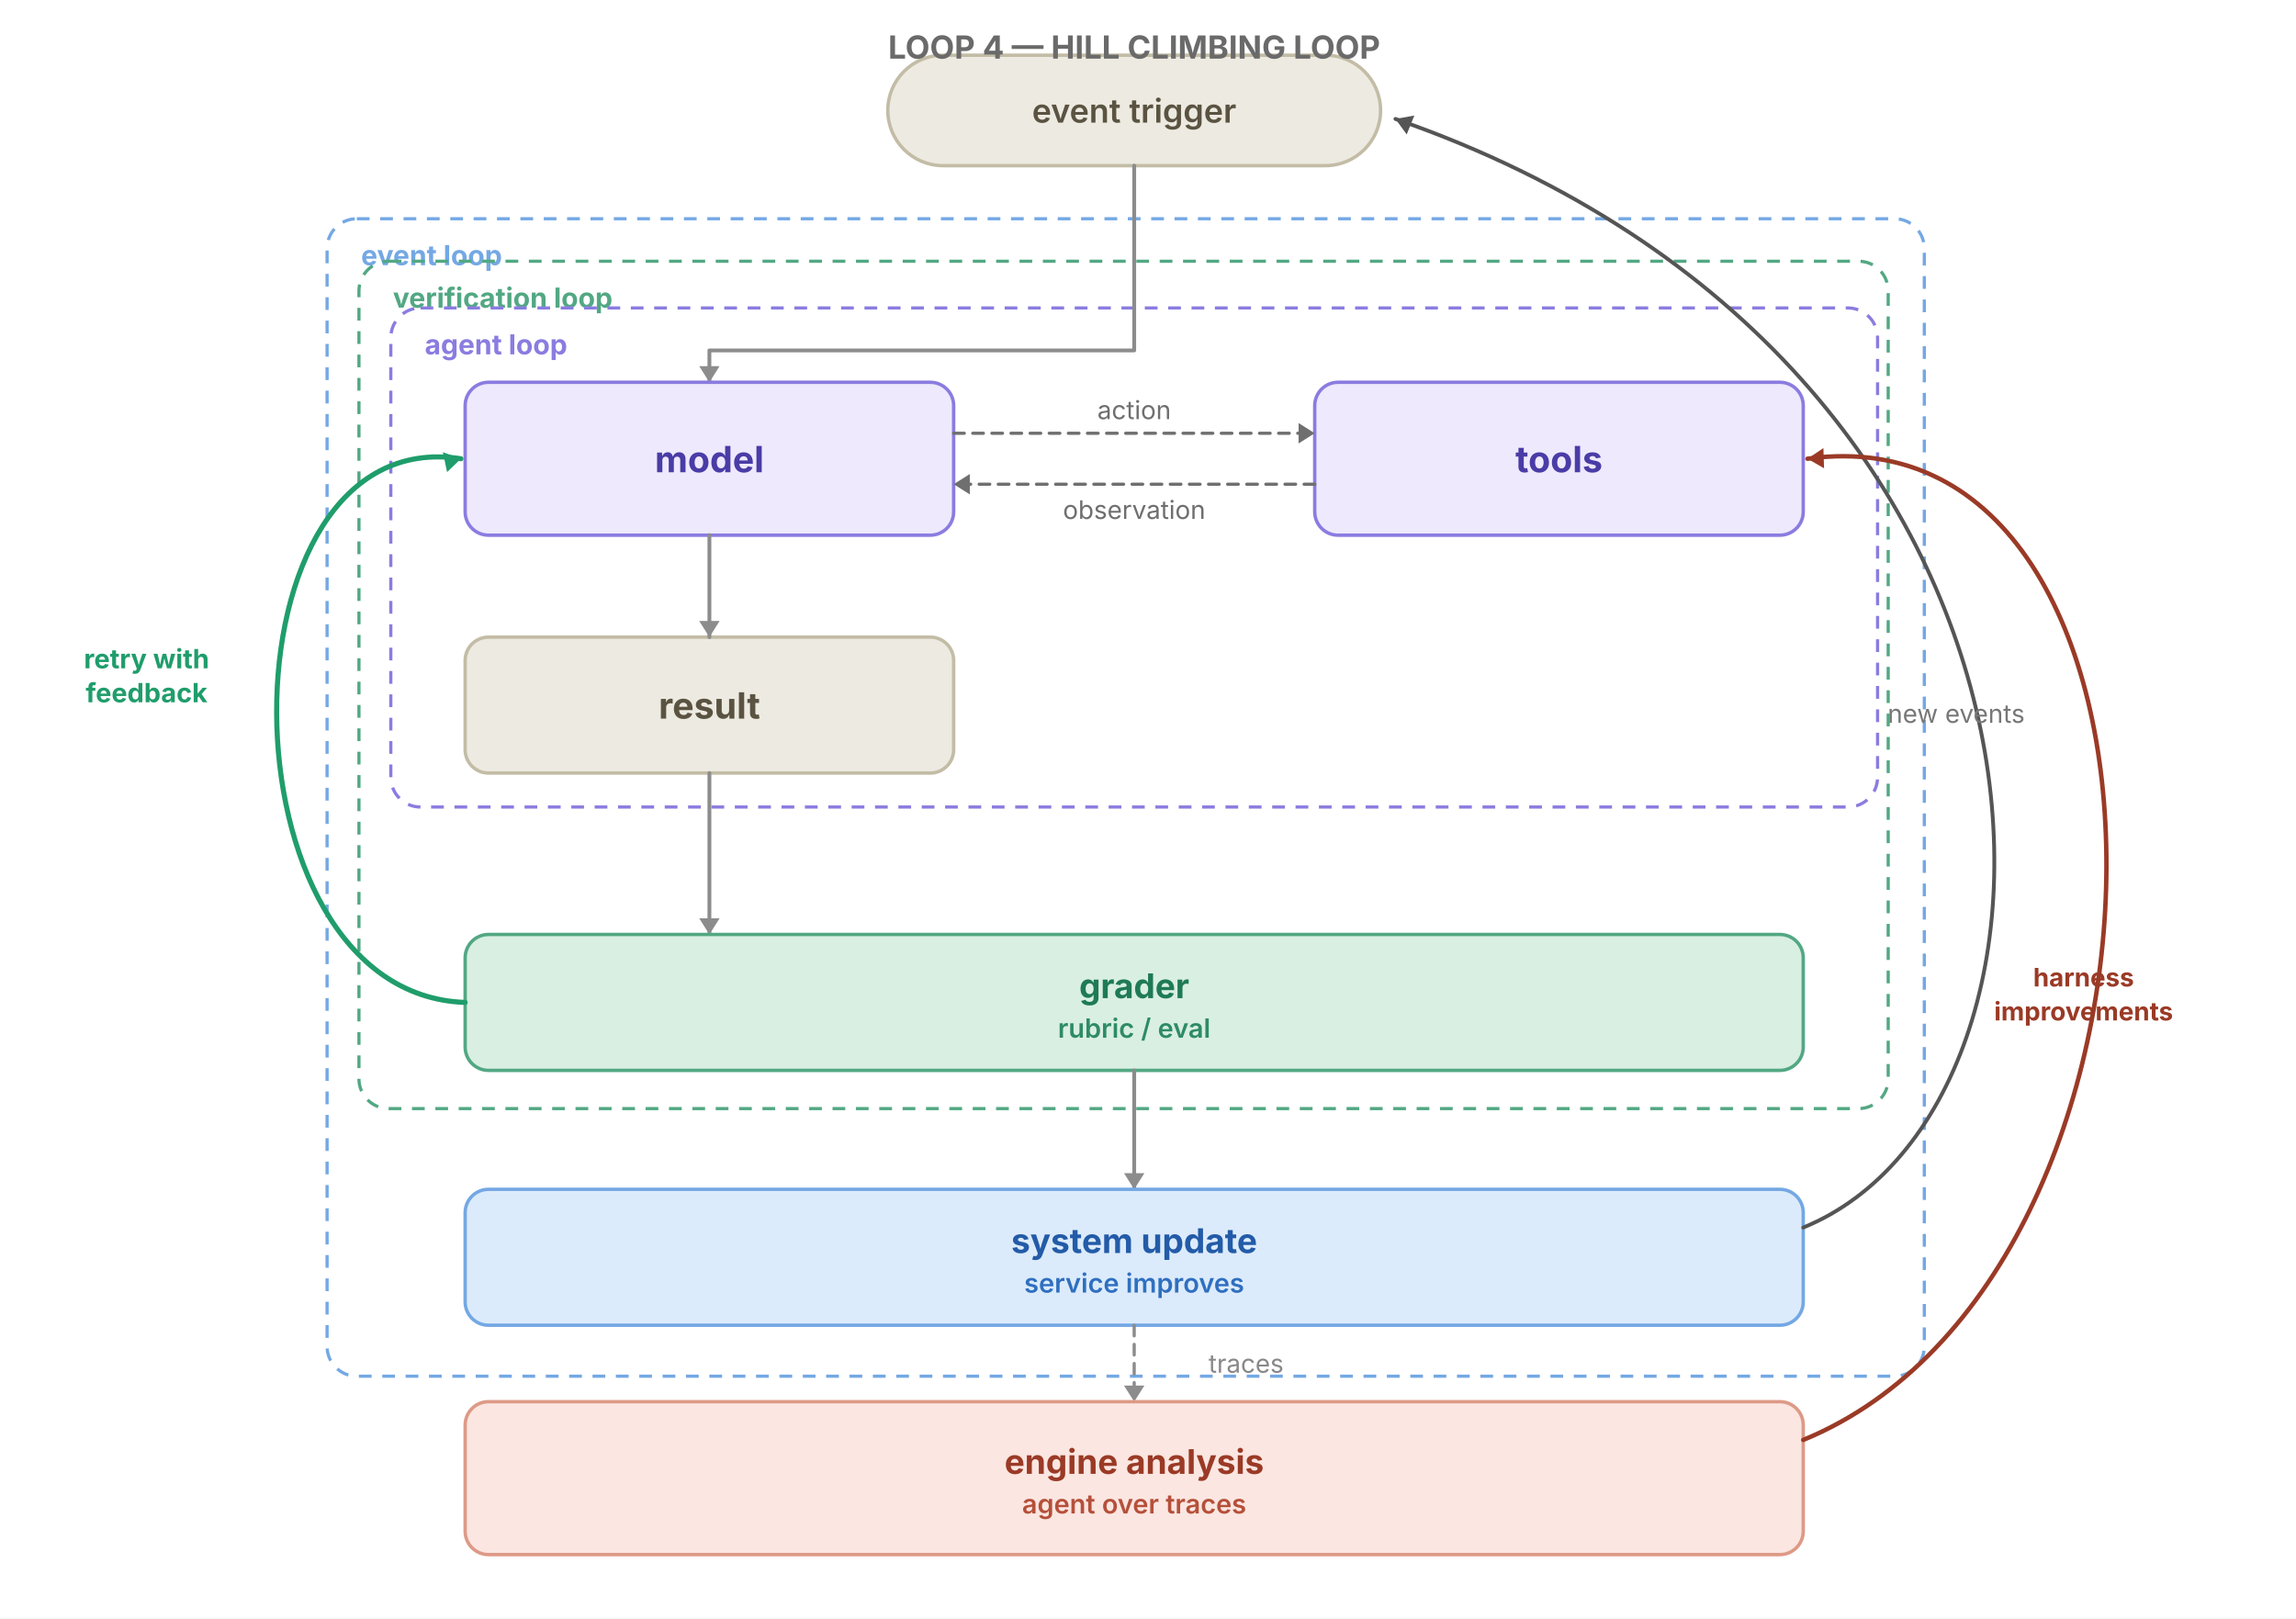
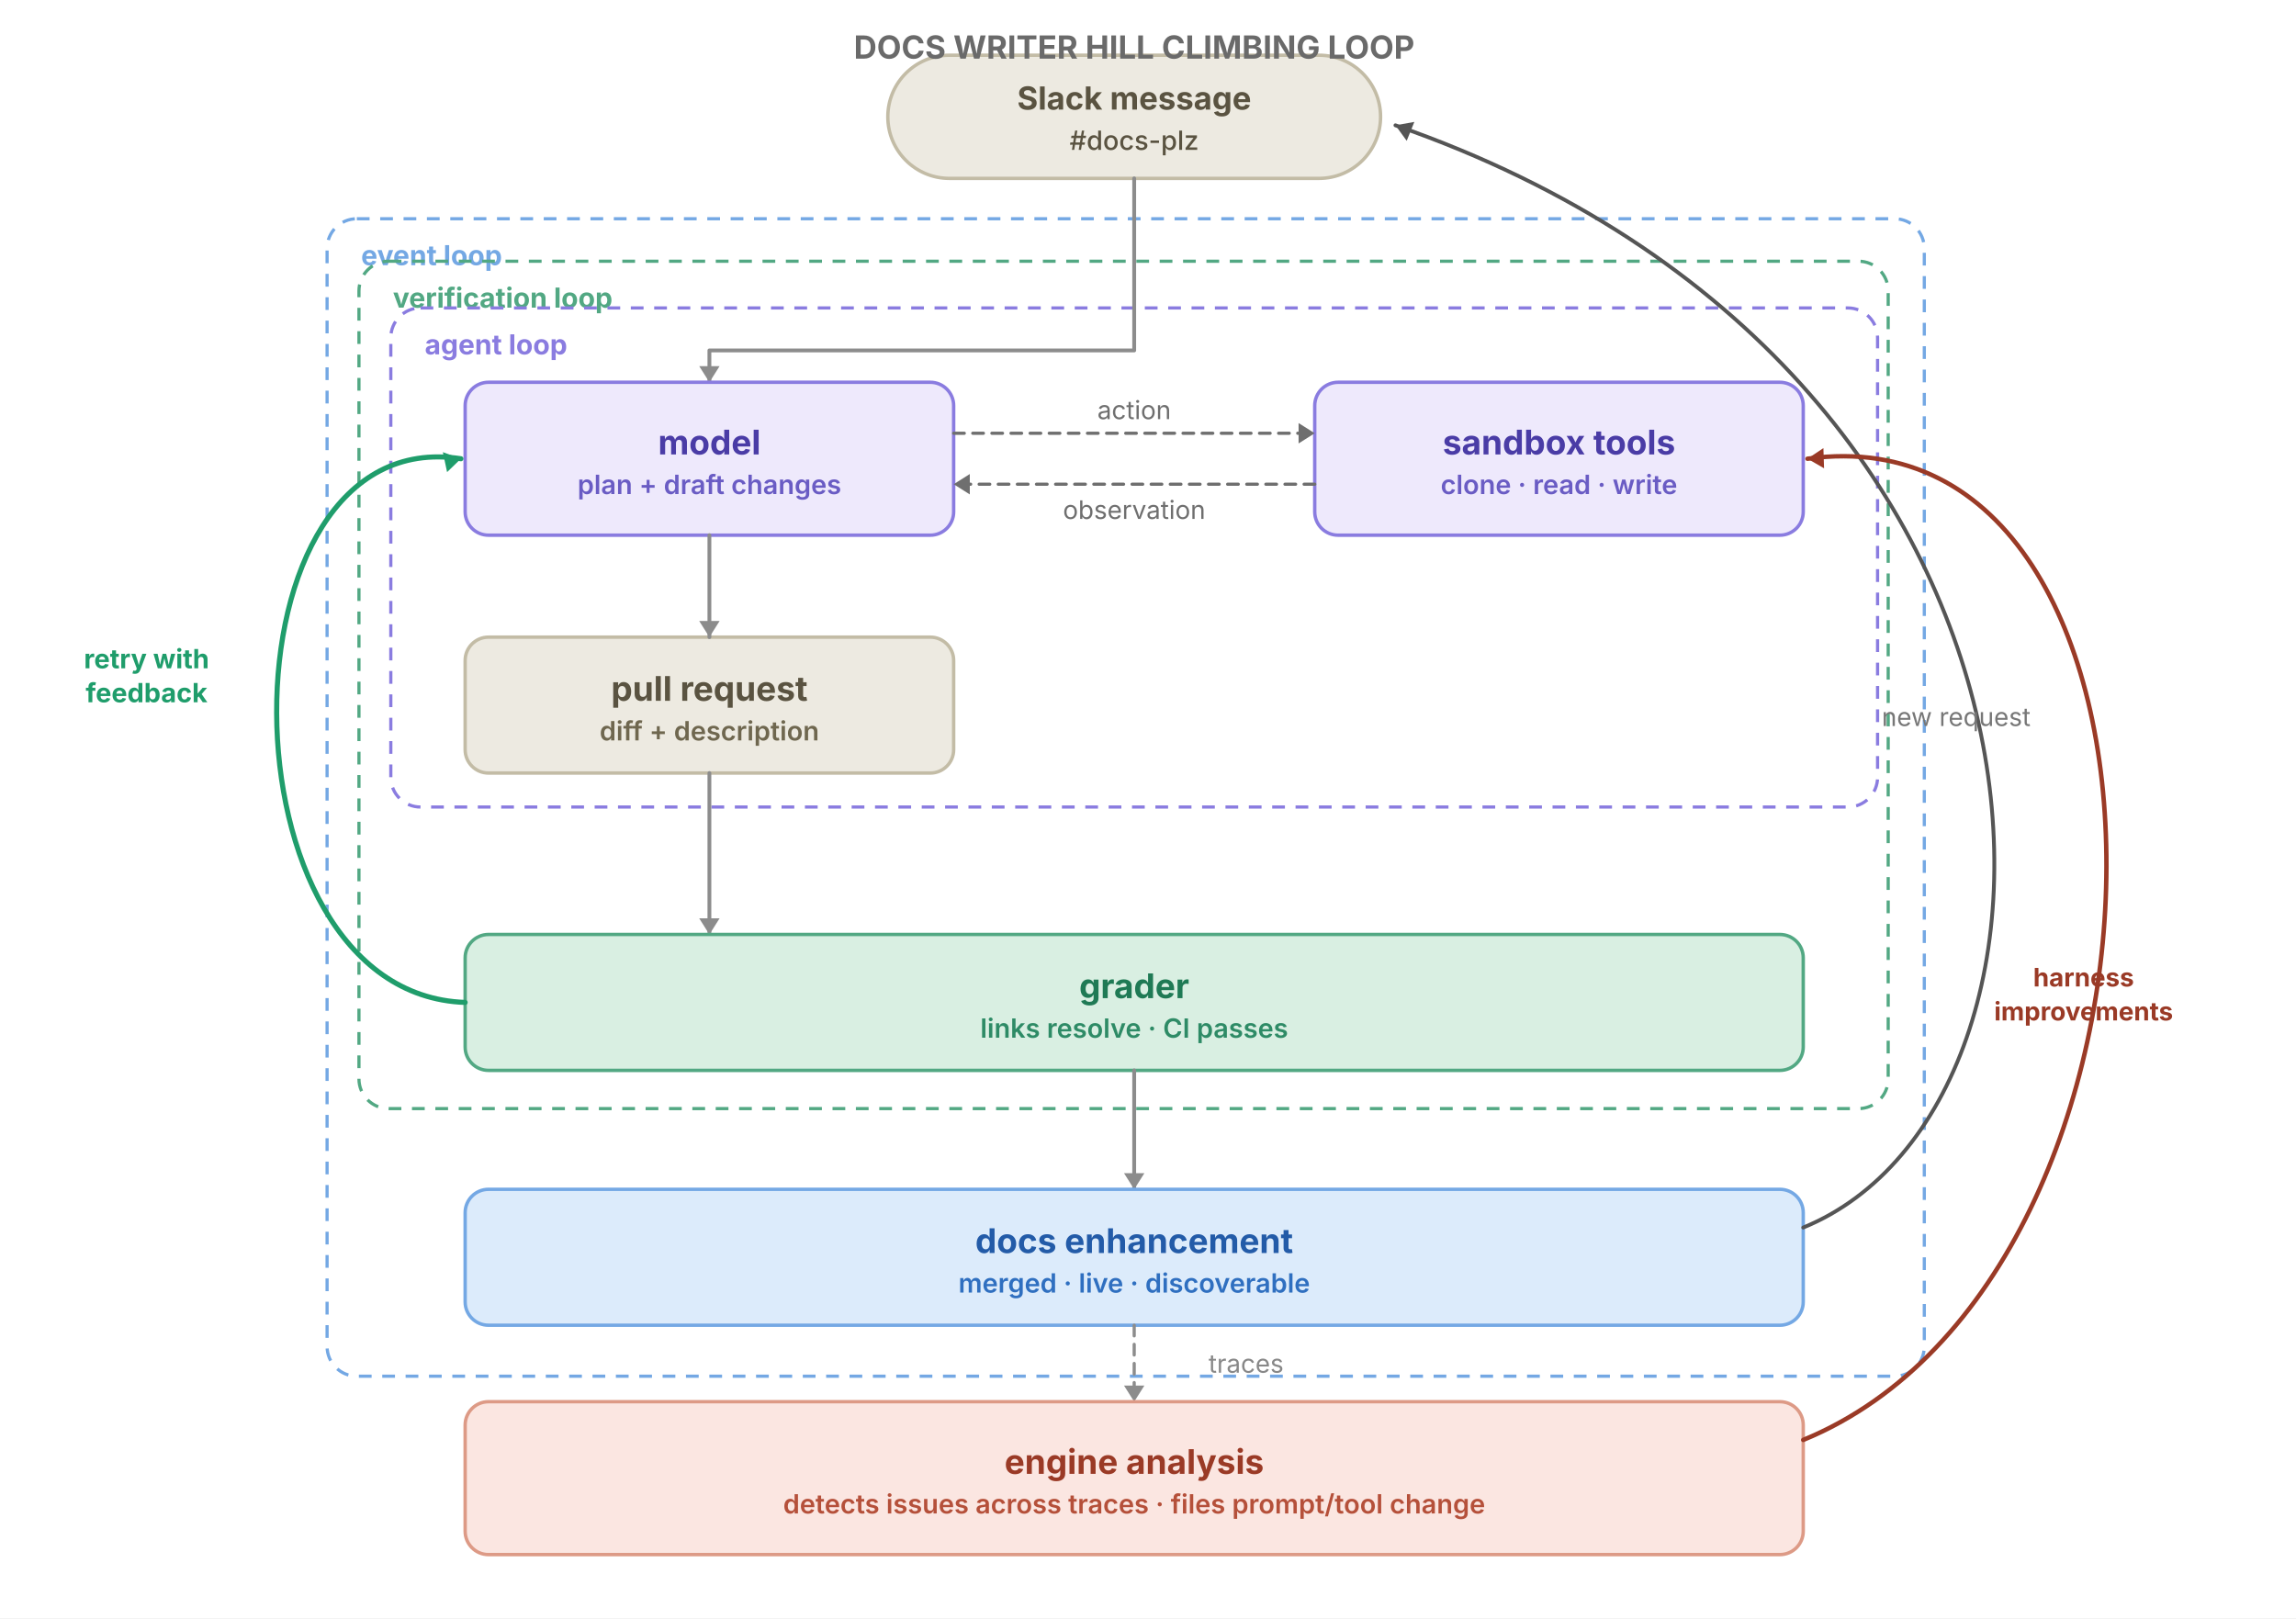
<svg xmlns="http://www.w3.org/2000/svg" viewBox="-9 180 1081 762" width="1081" height="762" font-family="Inter,'Helvetica Neue','Pretendard','Apple SD Gothic Neo','Malgun Gothic',Arial,sans-serif">
  <rect x="-9" y="180" width="1081" height="762" fill="#ffffff" />
  <rect x="145" y="283" width="752" height="545" rx="14" ry="14" fill="none" stroke="#74a8e4" stroke-width="1.5" stroke-dasharray="6 5" />
  <text x="161.0" y="300.0" font-family="Inter,'Helvetica Neue','Pretendard','Apple SD Gothic Neo','Malgun Gothic',Arial,sans-serif" font-size="13" fill="#74a8e4" text-anchor="start" font-weight="700" dominant-baseline="middle">event loop</text>
  <rect x="160" y="303" width="720" height="399" rx="14" ry="14" fill="none" stroke="#52a883" stroke-width="1.5" stroke-dasharray="6 5" />
  <text x="176.0" y="320.0" font-family="Inter,'Helvetica Neue','Pretendard','Apple SD Gothic Neo','Malgun Gothic',Arial,sans-serif" font-size="13" fill="#52a883" text-anchor="start" font-weight="700" dominant-baseline="middle">verification loop</text>
  <rect x="175" y="325" width="700" height="235" rx="14" ry="14" fill="none" stroke="#8a7ce0" stroke-width="1.5" stroke-dasharray="6 5" />
  <text x="191.0" y="342.0" font-family="Inter,'Helvetica Neue','Pretendard','Apple SD Gothic Neo','Malgun Gothic',Arial,sans-serif" font-size="13" fill="#8a7ce0" text-anchor="start" font-weight="700" dominant-baseline="middle">agent loop</text>
-   <rect x="409.0" y="206" width="232" height="52" rx="26.0" ry="26.0" fill="#edeae1" stroke="#c3bca6" stroke-width="1.6" />
-   <text x="525.0" y="232.0" font-family="Inter,'Helvetica Neue','Pretendard','Apple SD Gothic Neo','Malgun Gothic',Arial,sans-serif" font-size="15.5" fill="#5a5341" text-anchor="middle" font-weight="600" dominant-baseline="middle">event trigger</text>
-   <polyline points="525.0,258.0 525.0,345.0 325.0,345.0 325.0,360.0" fill="none" stroke="#8c8c8c" stroke-width="1.8" stroke-linecap="round" stroke-linejoin="round" />
+   <rect x="409.0" y="206" width="232" height="58" rx="29.0" ry="29.0" fill="#edeae1" stroke="#c3bca6" stroke-width="1.6" />
+   <text x="525.0" y="226.0" font-family="Inter,'Helvetica Neue','Pretendard','Apple SD Gothic Neo','Malgun Gothic',Arial,sans-serif" font-size="15" fill="#5a5341" text-anchor="middle" font-weight="700" dominant-baseline="middle">Slack message</text>
+   <text x="525.0" y="246.0" font-family="Inter,'Helvetica Neue','Pretendard','Apple SD Gothic Neo','Malgun Gothic',Arial,sans-serif" font-size="12.5" fill="#5a5341" text-anchor="middle" font-weight="500" dominant-baseline="middle">#docs-plz</text>
+   <polyline points="525.0,264.0 525.0,345.0 325.0,345.0 325.0,360.0" fill="none" stroke="#8c8c8c" stroke-width="1.8" stroke-linecap="round" stroke-linejoin="round" />
  <polygon points="325.0,360.0 320.2,352.4 329.8,352.4" fill="#8c8c8c" />
  <rect x="210" y="360" width="230" height="72" rx="11" ry="11" fill="#eee9fc" stroke="#8a7ce0" stroke-width="1.6" />
-   <text x="325.0" y="396.0" font-family="Inter,'Helvetica Neue','Pretendard','Apple SD Gothic Neo','Malgun Gothic',Arial,sans-serif" font-size="17" fill="#4a3ca6" text-anchor="middle" font-weight="700" dominant-baseline="middle">model</text>
+   <text x="325.0" y="388.0" font-family="Inter,'Helvetica Neue','Pretendard','Apple SD Gothic Neo','Malgun Gothic',Arial,sans-serif" font-size="16" fill="#4a3ca6" text-anchor="middle" font-weight="700" dominant-baseline="middle">model</text>
+   <text x="325.0" y="408.0" font-family="Inter,'Helvetica Neue','Pretendard','Apple SD Gothic Neo','Malgun Gothic',Arial,sans-serif" font-size="12.5" fill="#6a5cc4" text-anchor="middle" font-weight="600" dominant-baseline="middle">plan + draft changes</text>
  <rect x="610" y="360" width="230" height="72" rx="11" ry="11" fill="#eee9fc" stroke="#8a7ce0" stroke-width="1.6" />
-   <text x="725.0" y="396.0" font-family="Inter,'Helvetica Neue','Pretendard','Apple SD Gothic Neo','Malgun Gothic',Arial,sans-serif" font-size="17" fill="#4a3ca6" text-anchor="middle" font-weight="700" dominant-baseline="middle">tools</text>
+   <text x="725.0" y="388.0" font-family="Inter,'Helvetica Neue','Pretendard','Apple SD Gothic Neo','Malgun Gothic',Arial,sans-serif" font-size="16" fill="#4a3ca6" text-anchor="middle" font-weight="700" dominant-baseline="middle">sandbox tools</text>
+   <text x="725.0" y="408.0" font-family="Inter,'Helvetica Neue','Pretendard','Apple SD Gothic Neo','Malgun Gothic',Arial,sans-serif" font-size="12.5" fill="#6a5cc4" text-anchor="middle" font-weight="600" dominant-baseline="middle">clone · read · write</text>
  <rect x="210" y="480" width="230" height="64" rx="11" ry="11" fill="#edeae1" stroke="#c3bca6" stroke-width="1.6" />
-   <text x="325.0" y="512.0" font-family="Inter,'Helvetica Neue','Pretendard','Apple SD Gothic Neo','Malgun Gothic',Arial,sans-serif" font-size="17" fill="#5a5341" text-anchor="middle" font-weight="700" dominant-baseline="middle">result</text>
+   <text x="325.0" y="504.0" font-family="Inter,'Helvetica Neue','Pretendard','Apple SD Gothic Neo','Malgun Gothic',Arial,sans-serif" font-size="16" fill="#5a5341" text-anchor="middle" font-weight="700" dominant-baseline="middle">pull request</text>
+   <text x="325.0" y="524.0" font-family="Inter,'Helvetica Neue','Pretendard','Apple SD Gothic Neo','Malgun Gothic',Arial,sans-serif" font-size="12.5" fill="#6f674f" text-anchor="middle" font-weight="600" dominant-baseline="middle">diff + description</text>
  <polyline points="440.0,384.0 610.0,384.0" fill="none" stroke="#6f6f6f" stroke-width="1.5" stroke-linecap="round" stroke-linejoin="round" stroke-dasharray="5 4" />
  <polygon points="610.0,384.0 602.4,388.8 602.4,379.2" fill="#6f6f6f" />
  <text x="525.0" y="373.0" font-family="Inter,'Helvetica Neue','Pretendard','Apple SD Gothic Neo','Malgun Gothic',Arial,sans-serif" font-size="12" fill="#6f6f6f" text-anchor="middle" font-weight="400" dominant-baseline="middle">action</text>
  <polyline points="610.0,408.0 440.0,408.0" fill="none" stroke="#6f6f6f" stroke-width="1.5" stroke-linecap="round" stroke-linejoin="round" stroke-dasharray="5 4" />
  <polygon points="440.0,408.0 447.6,403.2 447.6,412.8" fill="#6f6f6f" />
  <text x="525.0" y="420.0" font-family="Inter,'Helvetica Neue','Pretendard','Apple SD Gothic Neo','Malgun Gothic',Arial,sans-serif" font-size="12" fill="#6f6f6f" text-anchor="middle" font-weight="400" dominant-baseline="middle">observation</text>
  <polyline points="325.0,432.0 325.0,480.0" fill="none" stroke="#8c8c8c" stroke-width="1.8" stroke-linecap="round" stroke-linejoin="round" />
  <polygon points="325.0,480.0 320.2,472.4 329.8,472.4" fill="#8c8c8c" />
  <polyline points="325.0,544.0 325.0,620.0" fill="none" stroke="#8c8c8c" stroke-width="1.8" stroke-linecap="round" stroke-linejoin="round" />
  <polygon points="325.0,620.0 320.2,612.4 329.8,612.4" fill="#8c8c8c" />
  <rect x="210" y="620" width="630" height="64" rx="11" ry="11" fill="#d9efe2" stroke="#52a883" stroke-width="1.6" />
  <text x="525.0" y="644.0" font-family="Inter,'Helvetica Neue','Pretendard','Apple SD Gothic Neo','Malgun Gothic',Arial,sans-serif" font-size="16" fill="#1f7a55" text-anchor="middle" font-weight="700" dominant-baseline="middle">grader</text>
-   <text x="525.0" y="664.0" font-family="Inter,'Helvetica Neue','Pretendard','Apple SD Gothic Neo','Malgun Gothic',Arial,sans-serif" font-size="12.5" fill="#2e8b66" text-anchor="middle" font-weight="600" dominant-baseline="middle">rubric / eval</text>
+   <text x="525.0" y="664.0" font-family="Inter,'Helvetica Neue','Pretendard','Apple SD Gothic Neo','Malgun Gothic',Arial,sans-serif" font-size="12.5" fill="#2e8b66" text-anchor="middle" font-weight="600" dominant-baseline="middle">links resolve · CI passes</text>
  <path d="M 210 652.0 C 92 648.0 92 378 208 396.0" fill="none" stroke="#1f9d6b" stroke-width="2.4" stroke-linecap="round" />
  <polygon points="208.0,396.0 201.5,402.3 199.5,392.9" fill="#1f9d6b" />
  <text x="60.0" y="490.0" font-family="Inter,'Helvetica Neue','Pretendard','Apple SD Gothic Neo','Malgun Gothic',Arial,sans-serif" font-size="12.5" fill="#1f9d6b" text-anchor="middle" font-weight="700" dominant-baseline="middle">retry with</text>
  <text x="60.0" y="506.0" font-family="Inter,'Helvetica Neue','Pretendard','Apple SD Gothic Neo','Malgun Gothic',Arial,sans-serif" font-size="12.5" fill="#1f9d6b" text-anchor="middle" font-weight="700" dominant-baseline="middle">feedback</text>
  <polyline points="525.0,684.0 525.0,740.0" fill="none" stroke="#8c8c8c" stroke-width="1.8" stroke-linecap="round" stroke-linejoin="round" />
  <polygon points="525.0,740.0 520.2,732.4 529.8,732.4" fill="#8c8c8c" />
  <rect x="210" y="740" width="630" height="64" rx="11" ry="11" fill="#dcebfb" stroke="#74a8e4" stroke-width="1.6" />
-   <text x="525.0" y="764.0" font-family="Inter,'Helvetica Neue','Pretendard','Apple SD Gothic Neo','Malgun Gothic',Arial,sans-serif" font-size="16" fill="#235ba8" text-anchor="middle" font-weight="700" dominant-baseline="middle">system update</text>
-   <text x="525.0" y="784.0" font-family="Inter,'Helvetica Neue','Pretendard','Apple SD Gothic Neo','Malgun Gothic',Arial,sans-serif" font-size="12.5" fill="#2f6fc0" text-anchor="middle" font-weight="600" dominant-baseline="middle">service improves</text>
-   <path d="M 840 758 C 982 700 982 352 648 236" fill="none" stroke="#555555" stroke-width="1.8" stroke-linecap="round" />
-   <polygon points="648.0,236.0 656.9,234.4 653.3,243.3" fill="#555555" />
-   <text x="912.0" y="516.0" font-family="Inter,'Helvetica Neue','Pretendard','Apple SD Gothic Neo','Malgun Gothic',Arial,sans-serif" font-size="12" fill="#777" text-anchor="middle" font-weight="400" dominant-baseline="middle">new events</text>
+   <text x="525.0" y="764.0" font-family="Inter,'Helvetica Neue','Pretendard','Apple SD Gothic Neo','Malgun Gothic',Arial,sans-serif" font-size="16" fill="#235ba8" text-anchor="middle" font-weight="700" dominant-baseline="middle">docs enhancement</text>
+   <text x="525.0" y="784.0" font-family="Inter,'Helvetica Neue','Pretendard','Apple SD Gothic Neo','Malgun Gothic',Arial,sans-serif" font-size="12.5" fill="#2f6fc0" text-anchor="middle" font-weight="600" dominant-baseline="middle">merged · live · discoverable</text>
+   <path d="M 840 758 C 982 700 982 355 648 239" fill="none" stroke="#555555" stroke-width="1.8" stroke-linecap="round" />
+   <polygon points="648.0,239.0 656.9,237.4 653.3,246.3" fill="#555555" />
+   <text x="912.0" y="517.5" font-family="Inter,'Helvetica Neue','Pretendard','Apple SD Gothic Neo','Malgun Gothic',Arial,sans-serif" font-size="12" fill="#777" text-anchor="middle" font-weight="400" dominant-baseline="middle">new request</text>
  <polyline points="525.0,804.0 525.0,840.0" fill="none" stroke="#8c8c8c" stroke-width="1.5" stroke-linecap="round" stroke-linejoin="round" stroke-dasharray="5 4" />
  <polygon points="525.0,840.0 520.2,832.4 529.8,832.4" fill="#8c8c8c" />
  <text x="560.0" y="822.0" font-family="Inter,'Helvetica Neue','Pretendard','Apple SD Gothic Neo','Malgun Gothic',Arial,sans-serif" font-size="12" fill="#888" text-anchor="start" font-weight="400" dominant-baseline="middle">traces</text>
  <rect x="210" y="840" width="630" height="72" rx="11" ry="11" fill="#fbe6e1" stroke="#dd9a86" stroke-width="1.6" />
  <text x="525.0" y="868.0" font-family="Inter,'Helvetica Neue','Pretendard','Apple SD Gothic Neo','Malgun Gothic',Arial,sans-serif" font-size="16" fill="#9a3a26" text-anchor="middle" font-weight="700" dominant-baseline="middle">engine analysis</text>
-   <text x="525.0" y="888.0" font-family="Inter,'Helvetica Neue','Pretendard','Apple SD Gothic Neo','Malgun Gothic',Arial,sans-serif" font-size="12.5" fill="#b5503a" text-anchor="middle" font-weight="600" dominant-baseline="middle">agent over traces</text>
+   <text x="525.0" y="888.0" font-family="Inter,'Helvetica Neue','Pretendard','Apple SD Gothic Neo','Malgun Gothic',Arial,sans-serif" font-size="12.5" fill="#b5503a" text-anchor="middle" font-weight="600" dominant-baseline="middle">detects issues across traces · files prompt/tool change</text>
  <path d="M 840 858 C 1030 780 1030 370 842 396.0" fill="none" stroke="#9a3a26" stroke-width="2.1" stroke-linecap="round" />
  <polygon points="842.0,396.0 849.5,391.0 849.8,400.5" fill="#9a3a26" />
  <text x="972.0" y="640.0" font-family="Inter,'Helvetica Neue','Pretendard','Apple SD Gothic Neo','Malgun Gothic',Arial,sans-serif" font-size="12" fill="#9a3a26" text-anchor="middle" font-weight="700" dominant-baseline="middle">harness</text>
  <text x="972.0" y="656.0" font-family="Inter,'Helvetica Neue','Pretendard','Apple SD Gothic Neo','Malgun Gothic',Arial,sans-serif" font-size="12" fill="#9a3a26" text-anchor="middle" font-weight="700" dominant-baseline="middle">improvements</text>
-   <text x="525.0" y="202.0" font-family="Inter,'Helvetica Neue','Pretendard','Apple SD Gothic Neo','Malgun Gothic',Arial,sans-serif" font-size="15" fill="#6a6a6a" text-anchor="middle" font-weight="700" dominant-baseline="middle">LOOP 4 — HILL CLIMBING LOOP</text>
+   <text x="525.0" y="202.0" font-family="Inter,'Helvetica Neue','Pretendard','Apple SD Gothic Neo','Malgun Gothic',Arial,sans-serif" font-size="15" fill="#6a6a6a" text-anchor="middle" font-weight="700" dominant-baseline="middle">DOCS WRITER HILL CLIMBING LOOP</text>
</svg>
